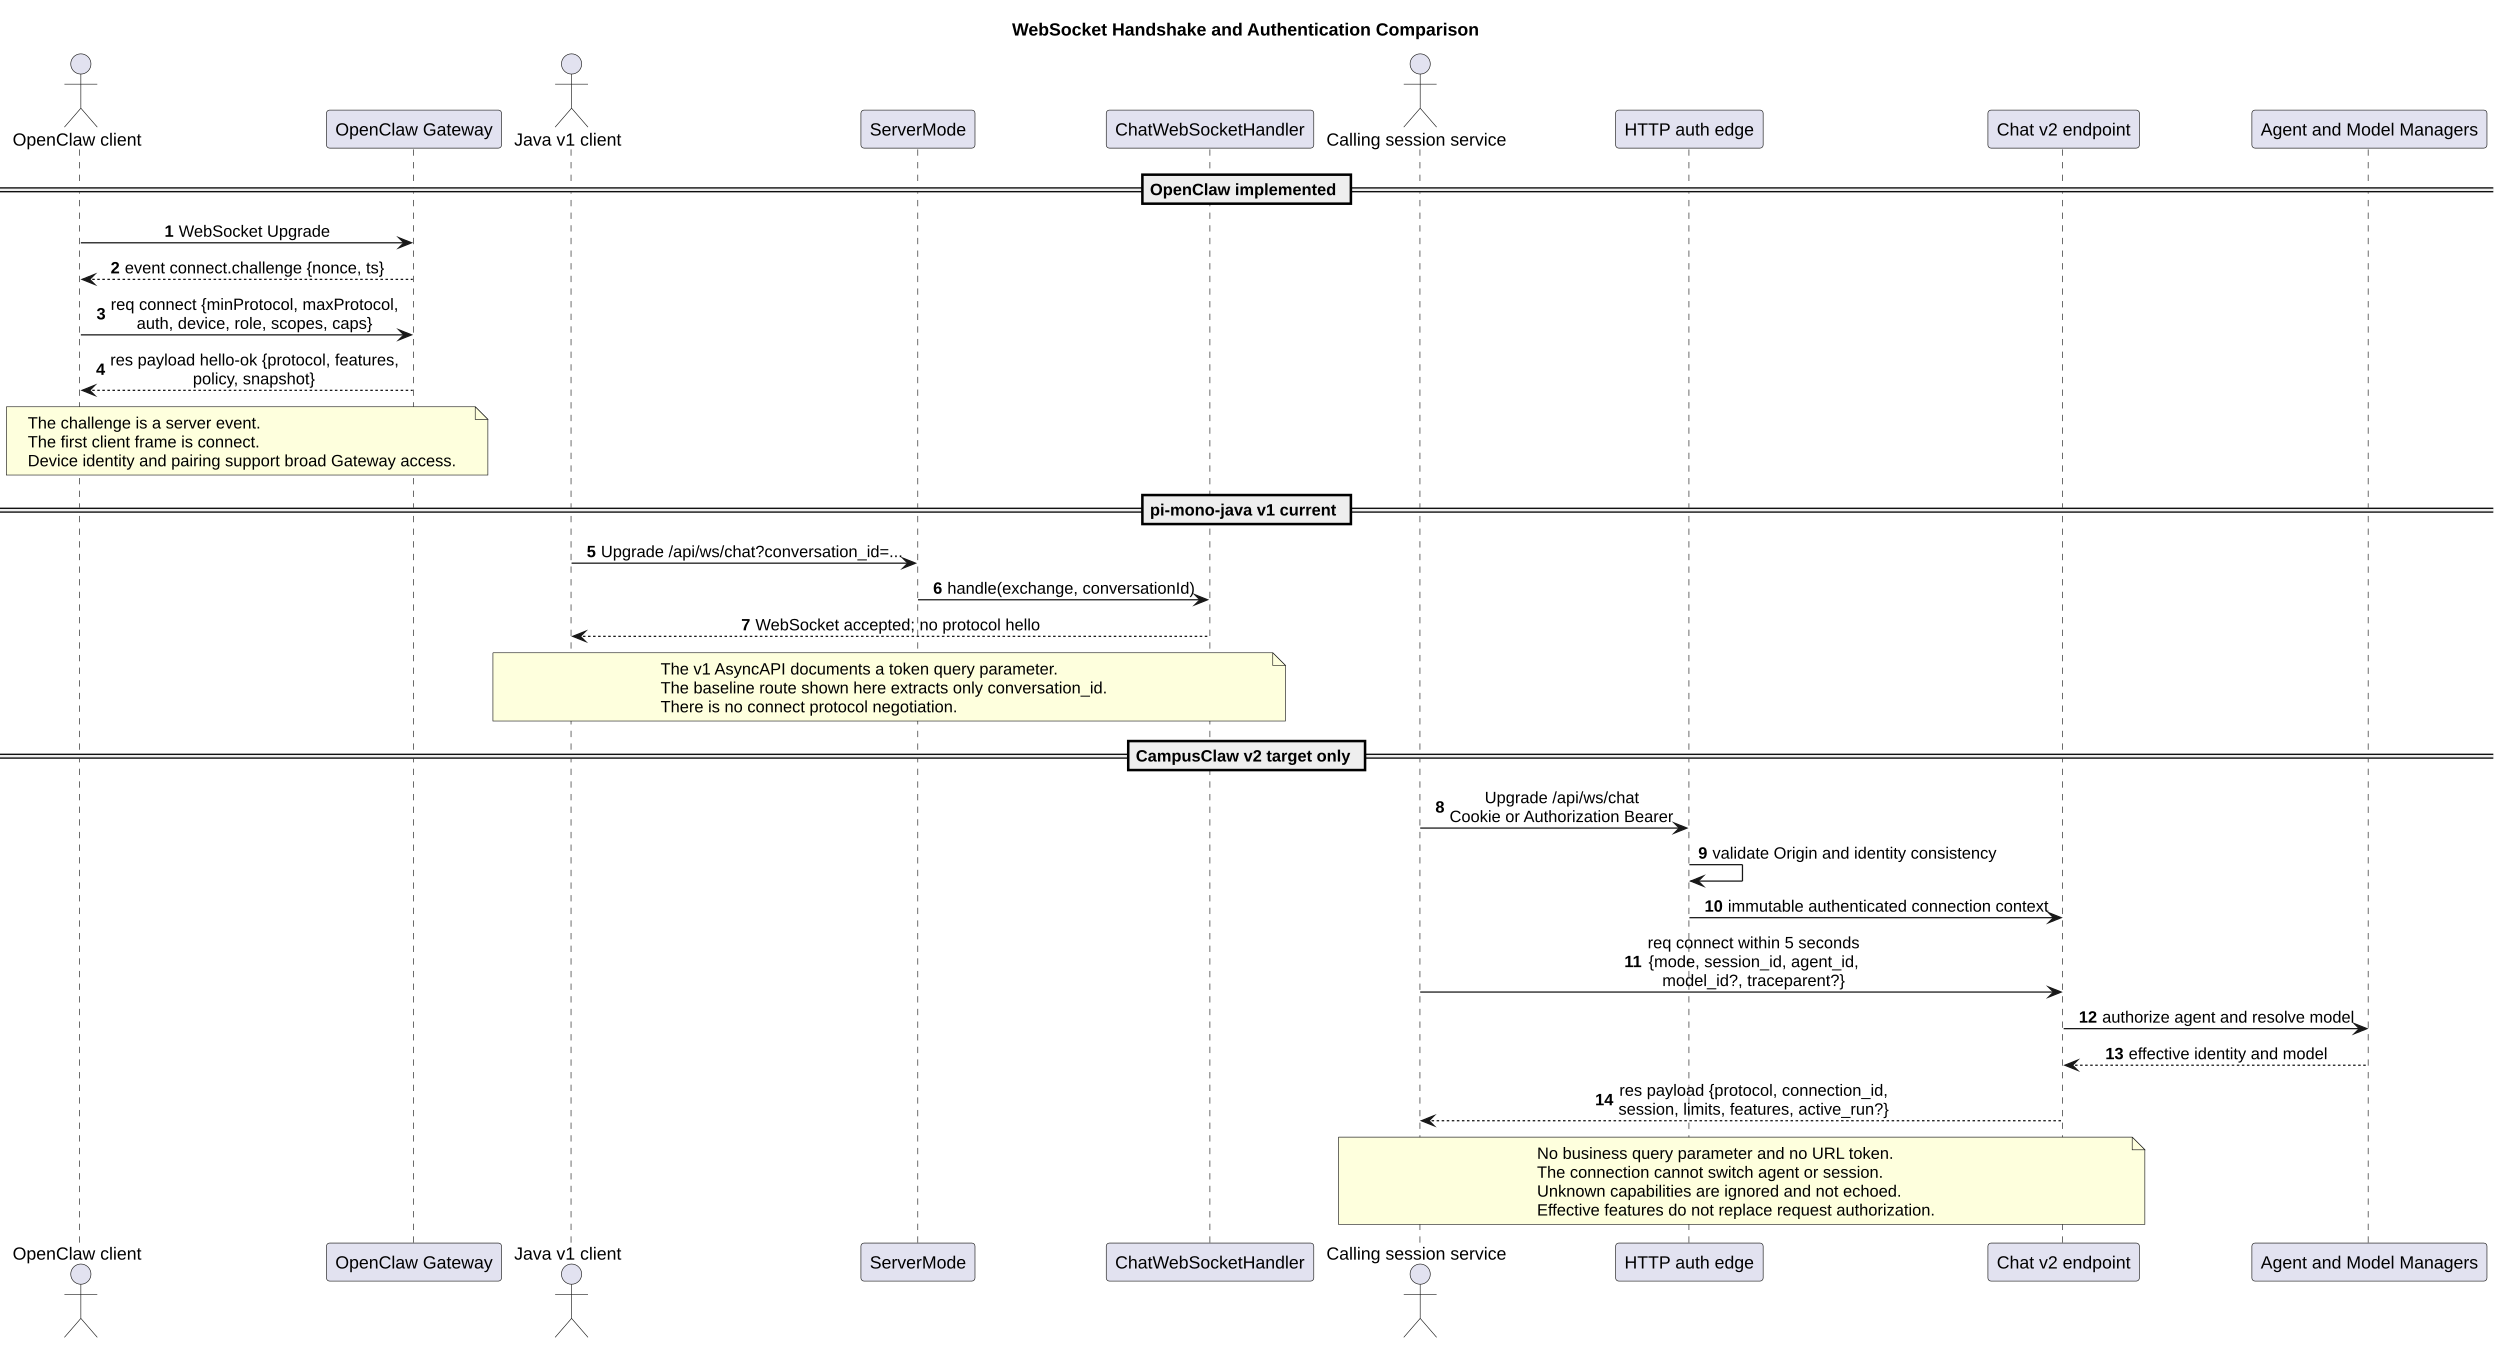
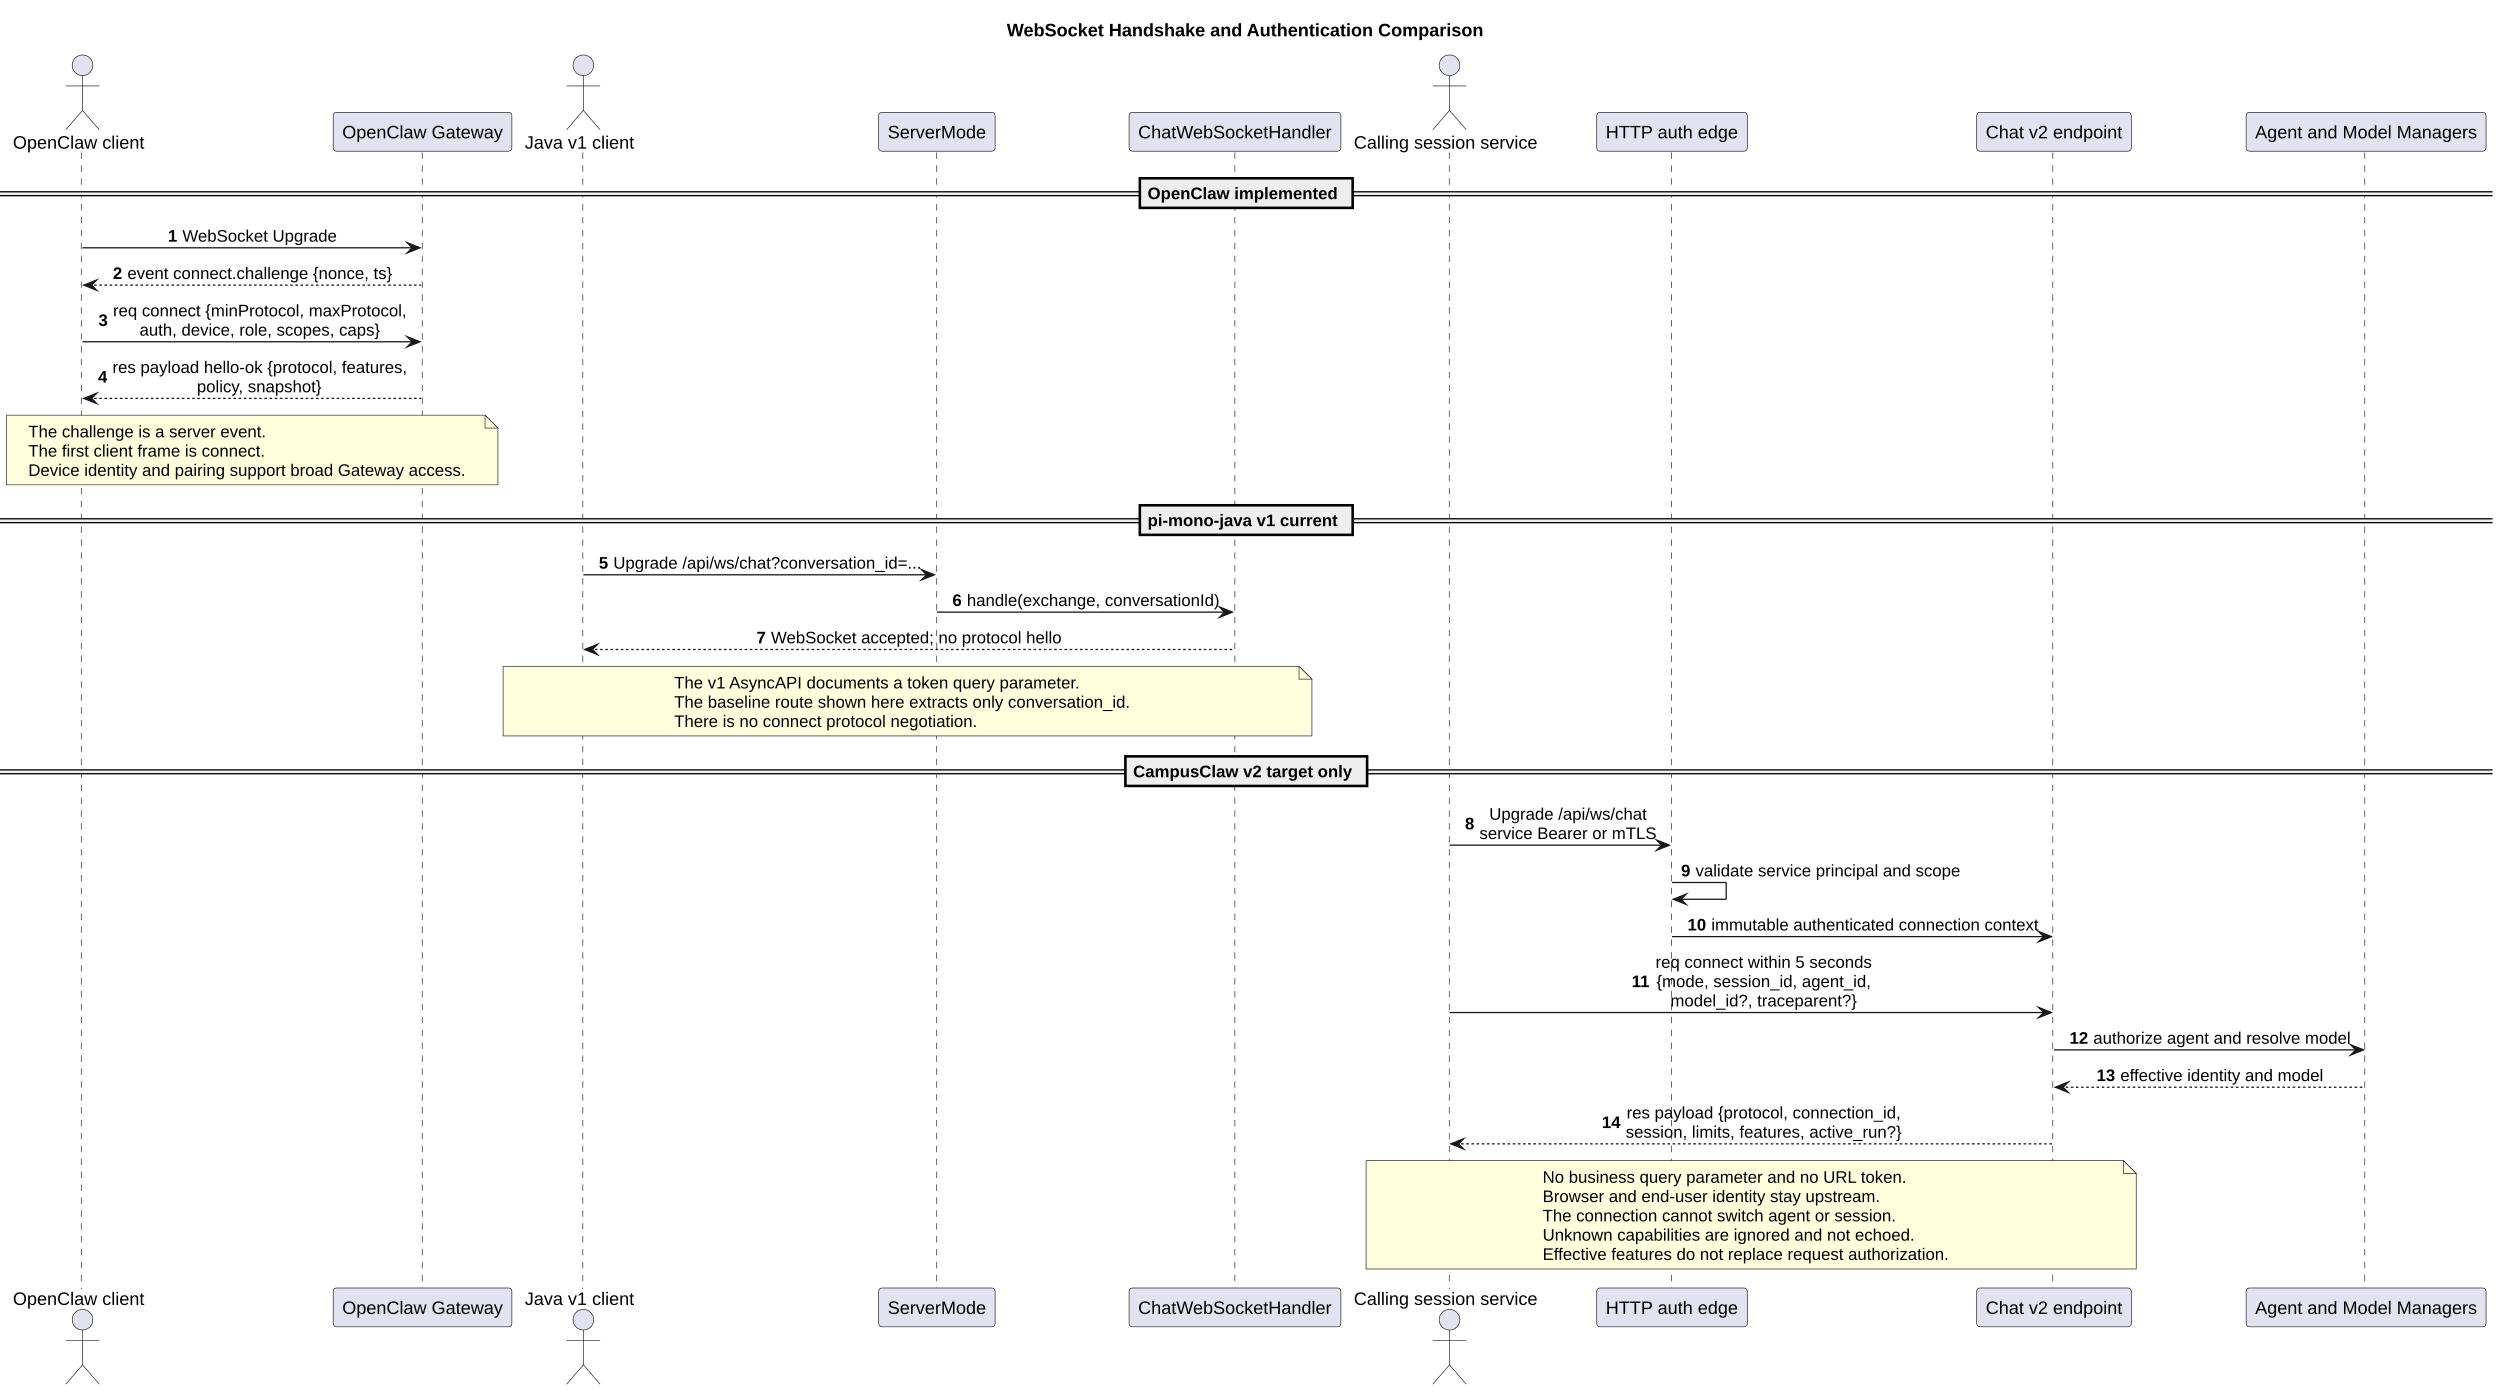
- <svg xmlns="http://www.w3.org/2000/svg" contentStyleType="text/css" data-diagram-type="SEQUENCE" height="1066px" preserveAspectRatio="none" style="width:1978px;height:1066px;background:#FFFFFF;" version="1.1" viewBox="0 0 1978 1066" width="1978px" zoomAndPan="magnify">
+ <svg xmlns="http://www.w3.org/2000/svg" contentStyleType="text/css" data-diagram-type="SEQUENCE" height="1081px" preserveAspectRatio="none" style="width:1938px;height:1081px;background:#FFFFFF;" version="1.1" viewBox="0 0 1938 1081" width="1938px" zoomAndPan="magnify">
  <defs />
  <g>
-     <g class="title" data-source-line="87">
-       <text fill="#000000" font-family="Arial" font-size="14" font-weight="700" lengthAdjust="spacing" textLength="370.275" x="800.704" y="28.132">WebSocket Handshake and Authentication Comparison</text>
-     </g>
-     <g class="participant-lifeline" data-entity-uid="part1" data-qualified-name="OC" data-source-line="108" id="part1-lifeline">
-       <g>
-         <rect fill="#000000" fill-opacity="0" height="866.308" width="8" x="59.969" y="118.197" />
-         <line style="stroke:#181818;stroke-width:0.5;stroke-dasharray:5,5;" x1="63" x2="63" y1="118.197" y2="984.505" />
-       </g>
-     </g>
-     <g class="participant-lifeline" data-entity-uid="part2" data-qualified-name="OG" data-source-line="109" id="part2-lifeline">
-       <g>
-         <rect fill="#000000" fill-opacity="0" height="866.308" width="8" x="323.556" y="118.197" />
-         <line style="stroke:#181818;stroke-width:0.5;stroke-dasharray:5,5;" x1="327.304" x2="327.304" y1="118.197" y2="984.505" />
-       </g>
-     </g>
-     <g class="participant-lifeline" data-entity-uid="part3" data-qualified-name="JV1C" data-source-line="110" id="part3-lifeline">
-       <g>
-         <rect fill="#000000" fill-opacity="0" height="866.308" width="8" x="448.217" y="118.197" />
-         <line style="stroke:#181818;stroke-width:0.5;stroke-dasharray:5,5;" x1="451.807" x2="451.807" y1="118.197" y2="984.505" />
-       </g>
-     </g>
-     <g class="participant-lifeline" data-entity-uid="part4" data-qualified-name="SM" data-source-line="111" id="part4-lifeline">
-       <g>
-         <rect fill="#000000" fill-opacity="0" height="866.308" width="8" x="722.284" y="118.197" />
-         <line style="stroke:#181818;stroke-width:0.5;stroke-dasharray:5,5;" x1="726.157" x2="726.157" y1="118.197" y2="984.505" />
-       </g>
-     </g>
-     <g class="participant-lifeline" data-entity-uid="part5" data-qualified-name="CWH" data-source-line="112" id="part5-lifeline">
-       <g>
-         <rect fill="#000000" fill-opacity="0" height="866.308" width="8" x="953.365" y="118.197" />
-         <line style="stroke:#181818;stroke-width:0.5;stroke-dasharray:5,5;" x1="957.272" x2="957.272" y1="118.197" y2="984.505" />
-       </g>
-     </g>
-     <g class="participant-lifeline" data-entity-uid="part6" data-qualified-name="CC" data-source-line="113" id="part6-lifeline">
-       <g>
-         <rect fill="#000000" fill-opacity="0" height="866.308" width="8" x="1119.654" y="118.197" />
-         <line style="stroke:#181818;stroke-width:0.5;stroke-dasharray:5,5;" x1="1123.457" x2="1123.457" y1="118.197" y2="984.505" />
-       </g>
-     </g>
-     <g class="participant-lifeline" data-entity-uid="part7" data-qualified-name="EDGE" data-source-line="114" id="part7-lifeline">
-       <g>
-         <rect fill="#000000" fill-opacity="0" height="866.308" width="8" x="1332.644" y="118.197" />
-         <line style="stroke:#181818;stroke-width:0.5;stroke-dasharray:5,5;" x1="1336.282" x2="1336.282" y1="118.197" y2="984.505" />
-       </g>
-     </g>
-     <g class="participant-lifeline" data-entity-uid="part8" data-qualified-name="V2" data-source-line="115" id="part8-lifeline">
-       <g>
-         <rect fill="#000000" fill-opacity="0" height="866.308" width="8" x="1628.762" y="118.197" />
-         <line style="stroke:#181818;stroke-width:0.5;stroke-dasharray:5,5;" x1="1631.835" x2="1631.835" y1="118.197" y2="984.505" />
-       </g>
-     </g>
-     <g class="participant-lifeline" data-entity-uid="part9" data-qualified-name="MGR" data-source-line="116" id="part9-lifeline">
-       <g>
-         <rect fill="#000000" fill-opacity="0" height="866.308" width="8" x="1870.685" y="118.197" />
-         <line style="stroke:#181818;stroke-width:0.5;stroke-dasharray:5,5;" x1="1873.685" x2="1873.685" y1="118.197" y2="984.505" />
-       </g>
-     </g>
-     <g class="participant participant-head" data-entity-uid="part1" data-qualified-name="OC" data-source-line="108" id="part1-head">
+     <g class="title" data-source-line="89">
+       <text fill="#000000" font-family="Arial" font-size="14" font-weight="700" lengthAdjust="spacing" textLength="370.275" x="780.455" y="28.132">WebSocket Handshake and Authentication Comparison</text>
+     </g>
+     <g class="participant-lifeline" data-entity-uid="part1" data-qualified-name="OC" data-source-line="111" id="part1-lifeline">
+       <g>
+         <rect fill="#000000" fill-opacity="0" height="881.257" width="8" x="59.969" y="118.197" />
+         <line style="stroke:#181818;stroke-width:0.5;stroke-dasharray:5,5;" x1="63" x2="63" y1="118.197" y2="999.454" />
+       </g>
+     </g>
+     <g class="participant-lifeline" data-entity-uid="part2" data-qualified-name="OG" data-source-line="112" id="part2-lifeline">
+       <g>
+         <rect fill="#000000" fill-opacity="0" height="881.257" width="8" x="323.556" y="118.197" />
+         <line style="stroke:#181818;stroke-width:0.5;stroke-dasharray:5,5;" x1="327.304" x2="327.304" y1="118.197" y2="999.454" />
+       </g>
+     </g>
+     <g class="participant-lifeline" data-entity-uid="part3" data-qualified-name="JV1C" data-source-line="113" id="part3-lifeline">
+       <g>
+         <rect fill="#000000" fill-opacity="0" height="881.257" width="8" x="448.217" y="118.197" />
+         <line style="stroke:#181818;stroke-width:0.5;stroke-dasharray:5,5;" x1="451.807" x2="451.807" y1="118.197" y2="999.454" />
+       </g>
+     </g>
+     <g class="participant-lifeline" data-entity-uid="part4" data-qualified-name="SM" data-source-line="114" id="part4-lifeline">
+       <g>
+         <rect fill="#000000" fill-opacity="0" height="881.257" width="8" x="722.284" y="118.197" />
+         <line style="stroke:#181818;stroke-width:0.5;stroke-dasharray:5,5;" x1="726.157" x2="726.157" y1="118.197" y2="999.454" />
+       </g>
+     </g>
+     <g class="participant-lifeline" data-entity-uid="part5" data-qualified-name="CWH" data-source-line="115" id="part5-lifeline">
+       <g>
+         <rect fill="#000000" fill-opacity="0" height="881.257" width="8" x="953.365" y="118.197" />
+         <line style="stroke:#181818;stroke-width:0.5;stroke-dasharray:5,5;" x1="957.272" x2="957.272" y1="118.197" y2="999.454" />
+       </g>
+     </g>
+     <g class="participant-lifeline" data-entity-uid="part6" data-qualified-name="CC" data-source-line="116" id="part6-lifeline">
+       <g>
+         <rect fill="#000000" fill-opacity="0" height="881.257" width="8" x="1119.654" y="118.197" />
+         <line style="stroke:#181818;stroke-width:0.5;stroke-dasharray:5,5;" x1="1123.457" x2="1123.457" y1="118.197" y2="999.454" />
+       </g>
+     </g>
+     <g class="participant-lifeline" data-entity-uid="part7" data-qualified-name="EDGE" data-source-line="117" id="part7-lifeline">
+       <g>
+         <rect fill="#000000" fill-opacity="0" height="881.257" width="8" x="1292.146" y="118.197" />
+         <line style="stroke:#181818;stroke-width:0.5;stroke-dasharray:5,5;" x1="1295.784" x2="1295.784" y1="118.197" y2="999.454" />
+       </g>
+     </g>
+     <g class="participant-lifeline" data-entity-uid="part8" data-qualified-name="V2" data-source-line="118" id="part8-lifeline">
+       <g>
+         <rect fill="#000000" fill-opacity="0" height="881.257" width="8" x="1588.264" y="118.197" />
+         <line style="stroke:#181818;stroke-width:0.5;stroke-dasharray:5,5;" x1="1591.337" x2="1591.337" y1="118.197" y2="999.454" />
+       </g>
+     </g>
+     <g class="participant-lifeline" data-entity-uid="part9" data-qualified-name="MGR" data-source-line="119" id="part9-lifeline">
+       <g>
+         <rect fill="#000000" fill-opacity="0" height="881.257" width="8" x="1830.187" y="118.197" />
+         <line style="stroke:#181818;stroke-width:0.5;stroke-dasharray:5,5;" x1="1833.187" x2="1833.187" y1="118.197" y2="999.454" />
+       </g>
+     </g>
+     <g class="participant participant-head" data-entity-uid="part1" data-qualified-name="OC" data-source-line="111" id="part1-head">
      <text fill="#000000" font-family="Arial" font-size="14" lengthAdjust="spacing" textLength="101.938" x="10" y="115.231">OpenClaw client</text>
      <ellipse cx="63.969" cy="50.599" fill="#E2E2F0" rx="8" ry="8" style="stroke:#181818;stroke-width:0.5;" />
      <path d="M63.969,58.599 L63.969,85.599 M50.969,66.599 L76.969,66.599 M63.969,85.599 L50.969,100.599 M63.969,85.599 L76.969,100.599" fill="none" style="stroke:#181818;stroke-width:0.5;" />
    </g>
-     <g class="participant participant-tail" data-entity-uid="part1" data-qualified-name="OC" data-source-line="108" id="part1-tail">
-       <text fill="#000000" font-family="Arial" font-size="14" lengthAdjust="spacing" textLength="101.938" x="10" y="996.637">OpenClaw client</text>
-       <ellipse cx="63.969" cy="1008.104" fill="#E2E2F0" rx="8" ry="8" style="stroke:#181818;stroke-width:0.5;" />
-       <path d="M63.969,1016.104 L63.969,1043.104 M50.969,1024.104 L76.969,1024.104 M63.969,1043.104 L50.969,1058.104 M63.969,1043.104 L76.969,1058.104" fill="none" style="stroke:#181818;stroke-width:0.5;" />
-     </g>
-     <g class="participant participant-head" data-entity-uid="part2" data-qualified-name="OG" data-source-line="109" id="part2-head">
+     <g class="participant participant-tail" data-entity-uid="part1" data-qualified-name="OC" data-source-line="111" id="part1-tail">
+       <text fill="#000000" font-family="Arial" font-size="14" lengthAdjust="spacing" textLength="101.938" x="10" y="1011.586">OpenClaw client</text>
+       <ellipse cx="63.969" cy="1023.053" fill="#E2E2F0" rx="8" ry="8" style="stroke:#181818;stroke-width:0.5;" />
+       <path d="M63.969,1031.053 L63.969,1058.053 M50.969,1039.053 L76.969,1039.053 M63.969,1058.053 L50.969,1073.053 M63.969,1058.053 L76.969,1073.053" fill="none" style="stroke:#181818;stroke-width:0.5;" />
+     </g>
+     <g class="participant participant-head" data-entity-uid="part2" data-qualified-name="OG" data-source-line="112" id="part2-head">
      <rect fill="#E2E2F0" height="30.099" rx="2.5" ry="2.5" style="stroke:#181818;stroke-width:0.5;" width="138.503" x="258.304" y="87.099" />
      <text fill="#000000" font-family="Arial" font-size="14" lengthAdjust="spacing" textLength="124.503" x="265.304" y="107.231">OpenClaw Gateway</text>
    </g>
-     <g class="participant participant-tail" data-entity-uid="part2" data-qualified-name="OG" data-source-line="109" id="part2-tail">
-       <rect fill="#E2E2F0" height="30.099" rx="2.5" ry="2.5" style="stroke:#181818;stroke-width:0.5;" width="138.503" x="258.304" y="983.505" />
-       <text fill="#000000" font-family="Arial" font-size="14" lengthAdjust="spacing" textLength="124.503" x="265.304" y="1003.637">OpenClaw Gateway</text>
-     </g>
-     <g class="participant participant-head" data-entity-uid="part3" data-qualified-name="JV1C" data-source-line="110" id="part3-head">
+     <g class="participant participant-tail" data-entity-uid="part2" data-qualified-name="OG" data-source-line="112" id="part2-tail">
+       <rect fill="#E2E2F0" height="30.099" rx="2.5" ry="2.5" style="stroke:#181818;stroke-width:0.5;" width="138.503" x="258.304" y="998.454" />
+       <text fill="#000000" font-family="Arial" font-size="14" lengthAdjust="spacing" textLength="124.503" x="265.304" y="1018.586">OpenClaw Gateway</text>
+     </g>
+     <g class="participant participant-head" data-entity-uid="part3" data-qualified-name="JV1C" data-source-line="113" id="part3-head">
      <text fill="#000000" font-family="Arial" font-size="14" lengthAdjust="spacing" textLength="84.82" x="406.807" y="115.231">Java v1 client</text>
      <ellipse cx="452.217" cy="50.599" fill="#E2E2F0" rx="8" ry="8" style="stroke:#181818;stroke-width:0.5;" />
      <path d="M452.217,58.599 L452.217,85.599 M439.217,66.599 L465.217,66.599 M452.217,85.599 L439.217,100.599 M452.217,85.599 L465.217,100.599" fill="none" style="stroke:#181818;stroke-width:0.5;" />
    </g>
-     <g class="participant participant-tail" data-entity-uid="part3" data-qualified-name="JV1C" data-source-line="110" id="part3-tail">
-       <text fill="#000000" font-family="Arial" font-size="14" lengthAdjust="spacing" textLength="84.82" x="406.807" y="996.637">Java v1 client</text>
-       <ellipse cx="452.217" cy="1008.104" fill="#E2E2F0" rx="8" ry="8" style="stroke:#181818;stroke-width:0.5;" />
-       <path d="M452.217,1016.104 L452.217,1043.104 M439.217,1024.104 L465.217,1024.104 M452.217,1043.104 L439.217,1058.104 M452.217,1043.104 L465.217,1058.104" fill="none" style="stroke:#181818;stroke-width:0.5;" />
-     </g>
-     <g class="participant participant-head" data-entity-uid="part4" data-qualified-name="SM" data-source-line="111" id="part4-head">
+     <g class="participant participant-tail" data-entity-uid="part3" data-qualified-name="JV1C" data-source-line="113" id="part3-tail">
+       <text fill="#000000" font-family="Arial" font-size="14" lengthAdjust="spacing" textLength="84.82" x="406.807" y="1011.586">Java v1 client</text>
+       <ellipse cx="452.217" cy="1023.053" fill="#E2E2F0" rx="8" ry="8" style="stroke:#181818;stroke-width:0.5;" />
+       <path d="M452.217,1031.053 L452.217,1058.053 M439.217,1039.053 L465.217,1039.053 M452.217,1058.053 L439.217,1073.053 M452.217,1058.053 L465.217,1073.053" fill="none" style="stroke:#181818;stroke-width:0.5;" />
+     </g>
+     <g class="participant participant-head" data-entity-uid="part4" data-qualified-name="SM" data-source-line="114" id="part4-head">
      <rect fill="#E2E2F0" height="30.099" rx="2.5" ry="2.5" style="stroke:#181818;stroke-width:0.5;" width="90.255" x="681.157" y="87.099" />
      <text fill="#000000" font-family="Arial" font-size="14" lengthAdjust="spacing" textLength="76.255" x="688.157" y="107.231">ServerMode</text>
    </g>
-     <g class="participant participant-tail" data-entity-uid="part4" data-qualified-name="SM" data-source-line="111" id="part4-tail">
-       <rect fill="#E2E2F0" height="30.099" rx="2.5" ry="2.5" style="stroke:#181818;stroke-width:0.5;" width="90.255" x="681.157" y="983.505" />
-       <text fill="#000000" font-family="Arial" font-size="14" lengthAdjust="spacing" textLength="76.255" x="688.157" y="1003.637">ServerMode</text>
-     </g>
-     <g class="participant participant-head" data-entity-uid="part5" data-qualified-name="CWH" data-source-line="112" id="part5-head">
+     <g class="participant participant-tail" data-entity-uid="part4" data-qualified-name="SM" data-source-line="114" id="part4-tail">
+       <rect fill="#E2E2F0" height="30.099" rx="2.5" ry="2.5" style="stroke:#181818;stroke-width:0.5;" width="90.255" x="681.157" y="998.454" />
+       <text fill="#000000" font-family="Arial" font-size="14" lengthAdjust="spacing" textLength="76.255" x="688.157" y="1018.586">ServerMode</text>
+     </g>
+     <g class="participant participant-head" data-entity-uid="part5" data-qualified-name="CWH" data-source-line="115" id="part5-head">
      <rect fill="#E2E2F0" height="30.099" rx="2.5" ry="2.5" style="stroke:#181818;stroke-width:0.5;" width="164.185" x="875.272" y="87.099" />
      <text fill="#000000" font-family="Arial" font-size="14" lengthAdjust="spacing" textLength="150.185" x="882.272" y="107.231">ChatWebSocketHandler</text>
    </g>
-     <g class="participant participant-tail" data-entity-uid="part5" data-qualified-name="CWH" data-source-line="112" id="part5-tail">
-       <rect fill="#E2E2F0" height="30.099" rx="2.5" ry="2.5" style="stroke:#181818;stroke-width:0.5;" width="164.185" x="875.272" y="983.505" />
-       <text fill="#000000" font-family="Arial" font-size="14" lengthAdjust="spacing" textLength="150.185" x="882.272" y="1003.637">ChatWebSocketHandler</text>
-     </g>
-     <g class="participant participant-head" data-entity-uid="part6" data-qualified-name="CC" data-source-line="113" id="part6-head">
+     <g class="participant participant-tail" data-entity-uid="part5" data-qualified-name="CWH" data-source-line="115" id="part5-tail">
+       <rect fill="#E2E2F0" height="30.099" rx="2.5" ry="2.5" style="stroke:#181818;stroke-width:0.5;" width="164.185" x="875.272" y="998.454" />
+       <text fill="#000000" font-family="Arial" font-size="14" lengthAdjust="spacing" textLength="150.185" x="882.272" y="1018.586">ChatWebSocketHandler</text>
+     </g>
+     <g class="participant participant-head" data-entity-uid="part6" data-qualified-name="CC" data-source-line="116" id="part6-head">
      <text fill="#000000" font-family="Arial" font-size="14" lengthAdjust="spacing" textLength="142.393" x="1049.457" y="115.231">Calling session service</text>
      <ellipse cx="1123.654" cy="50.599" fill="#E2E2F0" rx="8" ry="8" style="stroke:#181818;stroke-width:0.5;" />
      <path d="M1123.654,58.599 L1123.654,85.599 M1110.654,66.599 L1136.654,66.599 M1123.654,85.599 L1110.654,100.599 M1123.654,85.599 L1136.654,100.599" fill="none" style="stroke:#181818;stroke-width:0.5;" />
    </g>
-     <g class="participant participant-tail" data-entity-uid="part6" data-qualified-name="CC" data-source-line="113" id="part6-tail">
-       <text fill="#000000" font-family="Arial" font-size="14" lengthAdjust="spacing" textLength="142.393" x="1049.457" y="996.637">Calling session service</text>
-       <ellipse cx="1123.654" cy="1008.104" fill="#E2E2F0" rx="8" ry="8" style="stroke:#181818;stroke-width:0.5;" />
-       <path d="M1123.654,1016.104 L1123.654,1043.104 M1110.654,1024.104 L1136.654,1024.104 M1123.654,1043.104 L1110.654,1058.104 M1123.654,1043.104 L1136.654,1058.104" fill="none" style="stroke:#181818;stroke-width:0.5;" />
-     </g>
-     <g class="participant participant-head" data-entity-uid="part7" data-qualified-name="EDGE" data-source-line="114" id="part7-head">
-       <rect fill="#E2E2F0" height="30.099" rx="2.5" ry="2.5" style="stroke:#181818;stroke-width:0.5;" width="116.724" x="1278.282" y="87.099" />
-       <text fill="#000000" font-family="Arial" font-size="14" lengthAdjust="spacing" textLength="102.724" x="1285.282" y="107.231">HTTP auth edge</text>
-     </g>
-     <g class="participant participant-tail" data-entity-uid="part7" data-qualified-name="EDGE" data-source-line="114" id="part7-tail">
-       <rect fill="#E2E2F0" height="30.099" rx="2.5" ry="2.5" style="stroke:#181818;stroke-width:0.5;" width="116.724" x="1278.282" y="983.505" />
-       <text fill="#000000" font-family="Arial" font-size="14" lengthAdjust="spacing" textLength="102.724" x="1285.282" y="1003.637">HTTP auth edge</text>
-     </g>
-     <g class="participant participant-head" data-entity-uid="part8" data-qualified-name="V2" data-source-line="115" id="part8-head">
-       <rect fill="#E2E2F0" height="30.099" rx="2.5" ry="2.5" style="stroke:#181818;stroke-width:0.5;" width="119.855" x="1572.835" y="87.099" />
-       <text fill="#000000" font-family="Arial" font-size="14" lengthAdjust="spacing" textLength="105.855" x="1579.835" y="107.231">Chat v2 endpoint</text>
-     </g>
-     <g class="participant participant-tail" data-entity-uid="part8" data-qualified-name="V2" data-source-line="115" id="part8-tail">
-       <rect fill="#E2E2F0" height="30.099" rx="2.5" ry="2.5" style="stroke:#181818;stroke-width:0.5;" width="119.855" x="1572.835" y="983.505" />
-       <text fill="#000000" font-family="Arial" font-size="14" lengthAdjust="spacing" textLength="105.855" x="1579.835" y="1003.637">Chat v2 endpoint</text>
-     </g>
-     <g class="participant participant-head" data-entity-uid="part9" data-qualified-name="MGR" data-source-line="116" id="part9-head">
-       <rect fill="#E2E2F0" height="30.099" rx="2.5" ry="2.5" style="stroke:#181818;stroke-width:0.5;" width="185.999" x="1781.685" y="87.099" />
-       <text fill="#000000" font-family="Arial" font-size="14" lengthAdjust="spacing" textLength="171.999" x="1788.685" y="107.231">Agent and Model Managers</text>
-     </g>
-     <g class="participant participant-tail" data-entity-uid="part9" data-qualified-name="MGR" data-source-line="116" id="part9-tail">
-       <rect fill="#E2E2F0" height="30.099" rx="2.5" ry="2.5" style="stroke:#181818;stroke-width:0.5;" width="185.999" x="1781.685" y="983.505" />
-       <text fill="#000000" font-family="Arial" font-size="14" lengthAdjust="spacing" textLength="171.999" x="1788.685" y="1003.637">Agent and Model Managers</text>
-     </g>
-     <rect fill="#EEEEEE" height="3" style="stroke:#EEEEEE;stroke-width:1;" width="1972.684" x="0" y="148.672" />
-     <line style="stroke:#000000;stroke-width:1;" x1="0" x2="1972.684" y1="148.672" y2="148.672" />
-     <line style="stroke:#000000;stroke-width:1;" x1="0" x2="1972.684" y1="151.672" y2="151.672" />
-     <rect fill="#EEEEEE" height="22.949" style="stroke:#000000;stroke-width:2;" width="164.973" x="903.856" y="138.197" />
-     <text fill="#000000" font-family="Arial" font-size="13" font-weight="700" lengthAdjust="spacing" textLength="147.361" x="909.856" y="154.391">OpenClaw implemented</text>
-     <g class="message" data-entity-1="part1" data-entity-2="part2" data-source-line="119" id="msg1">
+     <g class="participant participant-tail" data-entity-uid="part6" data-qualified-name="CC" data-source-line="116" id="part6-tail">
+       <text fill="#000000" font-family="Arial" font-size="14" lengthAdjust="spacing" textLength="142.393" x="1049.457" y="1011.586">Calling session service</text>
+       <ellipse cx="1123.654" cy="1023.053" fill="#E2E2F0" rx="8" ry="8" style="stroke:#181818;stroke-width:0.5;" />
+       <path d="M1123.654,1031.053 L1123.654,1058.053 M1110.654,1039.053 L1136.654,1039.053 M1123.654,1058.053 L1110.654,1073.053 M1123.654,1058.053 L1136.654,1073.053" fill="none" style="stroke:#181818;stroke-width:0.5;" />
+     </g>
+     <g class="participant participant-head" data-entity-uid="part7" data-qualified-name="EDGE" data-source-line="117" id="part7-head">
+       <rect fill="#E2E2F0" height="30.099" rx="2.5" ry="2.5" style="stroke:#181818;stroke-width:0.5;" width="116.724" x="1237.784" y="87.099" />
+       <text fill="#000000" font-family="Arial" font-size="14" lengthAdjust="spacing" textLength="102.724" x="1244.784" y="107.231">HTTP auth edge</text>
+     </g>
+     <g class="participant participant-tail" data-entity-uid="part7" data-qualified-name="EDGE" data-source-line="117" id="part7-tail">
+       <rect fill="#E2E2F0" height="30.099" rx="2.5" ry="2.5" style="stroke:#181818;stroke-width:0.5;" width="116.724" x="1237.784" y="998.454" />
+       <text fill="#000000" font-family="Arial" font-size="14" lengthAdjust="spacing" textLength="102.724" x="1244.784" y="1018.586">HTTP auth edge</text>
+     </g>
+     <g class="participant participant-head" data-entity-uid="part8" data-qualified-name="V2" data-source-line="118" id="part8-head">
+       <rect fill="#E2E2F0" height="30.099" rx="2.5" ry="2.5" style="stroke:#181818;stroke-width:0.5;" width="119.855" x="1532.337" y="87.099" />
+       <text fill="#000000" font-family="Arial" font-size="14" lengthAdjust="spacing" textLength="105.855" x="1539.337" y="107.231">Chat v2 endpoint</text>
+     </g>
+     <g class="participant participant-tail" data-entity-uid="part8" data-qualified-name="V2" data-source-line="118" id="part8-tail">
+       <rect fill="#E2E2F0" height="30.099" rx="2.5" ry="2.5" style="stroke:#181818;stroke-width:0.5;" width="119.855" x="1532.337" y="998.454" />
+       <text fill="#000000" font-family="Arial" font-size="14" lengthAdjust="spacing" textLength="105.855" x="1539.337" y="1018.586">Chat v2 endpoint</text>
+     </g>
+     <g class="participant participant-head" data-entity-uid="part9" data-qualified-name="MGR" data-source-line="119" id="part9-head">
+       <rect fill="#E2E2F0" height="30.099" rx="2.5" ry="2.5" style="stroke:#181818;stroke-width:0.5;" width="185.999" x="1741.187" y="87.099" />
+       <text fill="#000000" font-family="Arial" font-size="14" lengthAdjust="spacing" textLength="171.999" x="1748.187" y="107.231">Agent and Model Managers</text>
+     </g>
+     <g class="participant participant-tail" data-entity-uid="part9" data-qualified-name="MGR" data-source-line="119" id="part9-tail">
+       <rect fill="#E2E2F0" height="30.099" rx="2.5" ry="2.5" style="stroke:#181818;stroke-width:0.5;" width="185.999" x="1741.187" y="998.454" />
+       <text fill="#000000" font-family="Arial" font-size="14" lengthAdjust="spacing" textLength="171.999" x="1748.187" y="1018.586">Agent and Model Managers</text>
+     </g>
+     <rect fill="#EEEEEE" height="3" style="stroke:#EEEEEE;stroke-width:1;" width="1932.186" x="0" y="148.672" />
+     <line style="stroke:#000000;stroke-width:1;" x1="0" x2="1932.186" y1="148.672" y2="148.672" />
+     <line style="stroke:#000000;stroke-width:1;" x1="0" x2="1932.186" y1="151.672" y2="151.672" />
+     <rect fill="#EEEEEE" height="22.949" style="stroke:#000000;stroke-width:2;" width="164.973" x="883.607" y="138.197" />
+     <text fill="#000000" font-family="Arial" font-size="13" font-weight="700" lengthAdjust="spacing" textLength="147.361" x="889.607" y="154.391">OpenClaw implemented</text>
+     <g class="message" data-entity-1="part1" data-entity-2="part2" data-source-line="122" id="msg1">
      <polygon fill="#181818" points="315.556,188.095,325.556,192.095,315.556,196.095,319.556,192.095" style="stroke:#181818;stroke-width:1;stroke-linejoin:miter;stroke-miterlimit:10;" />
      <line style="stroke:#181818;stroke-width:1;" x1="63.969" x2="321.556" y1="192.095" y2="192.095" />
      <text fill="#000000" font-family="Arial" font-size="13" font-weight="700" lengthAdjust="spacing" textLength="7.23" x="130.171" y="187.34">1</text>
      <text fill="#000000" font-family="Arial" font-size="13" lengthAdjust="spacing" textLength="119.952" x="141.401" y="187.34">WebSocket Upgrade</text>
    </g>
-     <g class="message" data-entity-1="part2" data-entity-2="part1" data-source-line="120" id="msg2">
+     <g class="message" data-entity-1="part2" data-entity-2="part1" data-source-line="123" id="msg2">
      <polygon fill="#181818" points="74.969,217.043,64.969,221.043,74.969,225.043,70.969,221.043" style="stroke:#181818;stroke-width:1;stroke-linejoin:miter;stroke-miterlimit:10;" />
      <line style="stroke:#181818;stroke-width:1;stroke-dasharray:2,2;" x1="68.969" x2="326.556" y1="221.043" y2="221.043" />
      <text fill="#000000" font-family="Arial" font-size="13" font-weight="700" lengthAdjust="spacing" textLength="7.23" x="87.515" y="216.289">2</text>
      <text fill="#000000" font-family="Arial" font-size="13" lengthAdjust="spacing" textLength="205.264" x="98.745" y="216.289">event connect.challenge {nonce, ts}</text>
    </g>
-     <g class="message" data-entity-1="part1" data-entity-2="part2" data-source-line="121" id="msg3">
+     <g class="message" data-entity-1="part1" data-entity-2="part2" data-source-line="124" id="msg3">
      <polygon fill="#181818" points="315.556,260.941,325.556,264.941,315.556,268.941,319.556,264.941" style="stroke:#181818;stroke-width:1;stroke-linejoin:miter;stroke-miterlimit:10;" />
      <line style="stroke:#181818;stroke-width:1;" x1="63.969" x2="321.556" y1="264.941" y2="264.941" />
      <text fill="#000000" font-family="Arial" font-size="13" font-weight="700" lengthAdjust="spacing" textLength="7.23" x="76.343" y="252.712">3</text>
      <text fill="#000000" font-family="Arial" font-size="13" lengthAdjust="spacing" textLength="227.608" x="87.573" y="245.237">req connect {minProtocol, maxProtocol,</text>
      <text fill="#000000" font-family="Arial" font-size="13" lengthAdjust="spacing" textLength="186.443" x="108.156" y="260.186">auth, device, role, scopes, caps}</text>
    </g>
-     <g class="message" data-entity-1="part2" data-entity-2="part1" data-source-line="122" id="msg4">
+     <g class="message" data-entity-1="part2" data-entity-2="part1" data-source-line="125" id="msg4">
      <polygon fill="#181818" points="74.969,304.838,64.969,308.838,74.969,312.838,70.969,308.838" style="stroke:#181818;stroke-width:1;stroke-linejoin:miter;stroke-miterlimit:10;" />
      <line style="stroke:#181818;stroke-width:1;stroke-dasharray:2,2;" x1="68.969" x2="326.556" y1="308.838" y2="308.838" />
      <text fill="#000000" font-family="Arial" font-size="13" font-weight="700" lengthAdjust="spacing" textLength="7.23" x="75.969" y="296.609">4</text>
      <text fill="#000000" font-family="Arial" font-size="13" lengthAdjust="spacing" textLength="228.357" x="87.199" y="289.135">res payload hello-ok {protocol, features,</text>
      <text fill="#000000" font-family="Arial" font-size="13" lengthAdjust="spacing" textLength="97.564" x="152.595" y="304.084">policy, snapshot}</text>
    </g>
    <path d="M5,321.838 L5,375.838 L386,375.838 L386,331.838 L376,321.838 L5,321.838" fill="#FEFFDD" style="stroke:#181818;stroke-width:0.5;" />
    <path d="M376,321.838 L376,331.838 L386,331.838 L376,321.838" fill="#FEFFDD" style="stroke:#181818;stroke-width:0.5;" />
    <text fill="#000000" font-family="Arial" font-size="13" lengthAdjust="spacing" textLength="184.266" x="21.95" y="339.032">The challenge is a server event.</text>
    <text fill="#000000" font-family="Arial" font-size="13" lengthAdjust="spacing" textLength="183.511" x="21.95" y="353.981">The first client frame is connect.</text>
    <text fill="#000000" font-family="Arial" font-size="13" lengthAdjust="spacing" textLength="338.908" x="21.95" y="368.93">Device identity and pairing support broad Gateway access.</text>
-     <rect fill="#EEEEEE" height="3" style="stroke:#EEEEEE;stroke-width:1;" width="1972.684" x="0" y="402.159" />
-     <line style="stroke:#000000;stroke-width:1;" x1="0" x2="1972.684" y1="402.159" y2="402.159" />
-     <line style="stroke:#000000;stroke-width:1;" x1="0" x2="1972.684" y1="405.159" y2="405.159" />
-     <rect fill="#EEEEEE" height="22.949" style="stroke:#000000;stroke-width:2;" width="164.979" x="903.852" y="391.685" />
-     <text fill="#000000" font-family="Arial" font-size="13" font-weight="700" lengthAdjust="spacing" textLength="147.367" x="909.852" y="407.878">pi-mono-java v1 current</text>
-     <g class="message" data-entity-1="part3" data-entity-2="part4" data-source-line="130" id="msg5">
+     <rect fill="#EEEEEE" height="3" style="stroke:#EEEEEE;stroke-width:1;" width="1932.186" x="0" y="402.159" />
+     <line style="stroke:#000000;stroke-width:1;" x1="0" x2="1932.186" y1="402.159" y2="402.159" />
+     <line style="stroke:#000000;stroke-width:1;" x1="0" x2="1932.186" y1="405.159" y2="405.159" />
+     <rect fill="#EEEEEE" height="22.949" style="stroke:#000000;stroke-width:2;" width="164.979" x="883.604" y="391.685" />
+     <text fill="#000000" font-family="Arial" font-size="13" font-weight="700" lengthAdjust="spacing" textLength="147.367" x="889.604" y="407.878">pi-mono-java v1 current</text>
+     <g class="message" data-entity-1="part3" data-entity-2="part4" data-source-line="133" id="msg5">
      <polygon fill="#181818" points="714.284,441.582,724.284,445.582,714.284,449.582,718.284,445.582" style="stroke:#181818;stroke-width:1;stroke-linejoin:miter;stroke-miterlimit:10;" />
      <line style="stroke:#181818;stroke-width:1;" x1="452.217" x2="720.284" y1="445.582" y2="445.582" />
      <text fill="#000000" font-family="Arial" font-size="13" font-weight="700" lengthAdjust="spacing" textLength="7.23" x="464.217" y="440.827">5</text>
      <text fill="#000000" font-family="Arial" font-size="13" lengthAdjust="spacing" textLength="238.837" x="475.447" y="440.827">Upgrade /api/ws/chat?conversation_id=...</text>
    </g>
-     <g class="message" data-entity-1="part4" data-entity-2="part5" data-source-line="131" id="msg6">
+     <g class="message" data-entity-1="part4" data-entity-2="part5" data-source-line="134" id="msg6">
      <polygon fill="#181818" points="945.365,470.531,955.365,474.531,945.365,478.531,949.365,474.531" style="stroke:#181818;stroke-width:1;stroke-linejoin:miter;stroke-miterlimit:10;" />
      <line style="stroke:#181818;stroke-width:1;" x1="726.284" x2="951.365" y1="474.531" y2="474.531" />
      <text fill="#000000" font-family="Arial" font-size="13" font-weight="700" lengthAdjust="spacing" textLength="7.23" x="738.284" y="469.776">6</text>
      <text fill="#000000" font-family="Arial" font-size="13" lengthAdjust="spacing" textLength="195.851" x="749.514" y="469.776">handle(exchange, conversationId)</text>
    </g>
-     <g class="message" data-entity-1="part5" data-entity-2="part3" data-source-line="132" id="msg7">
+     <g class="message" data-entity-1="part5" data-entity-2="part3" data-source-line="135" id="msg7">
      <polygon fill="#181818" points="463.217,499.479,453.217,503.479,463.217,507.479,459.217,503.479" style="stroke:#181818;stroke-width:1;stroke-linejoin:miter;stroke-miterlimit:10;" />
      <line style="stroke:#181818;stroke-width:1;stroke-dasharray:2,2;" x1="457.217" x2="956.365" y1="503.479" y2="503.479" />
      <text fill="#000000" font-family="Arial" font-size="13" font-weight="700" lengthAdjust="spacing" textLength="7.23" x="586.442" y="498.725">7</text>
      <text fill="#000000" font-family="Arial" font-size="13" lengthAdjust="spacing" textLength="225.469" x="597.672" y="498.725">WebSocket accepted; no protocol hello</text>
    </g>
    <path d="M390,516.48 L390,570.48 L1017,570.48 L1017,526.48 L1007,516.48 L390,516.48" fill="#FEFFDD" style="stroke:#181818;stroke-width:0.5;" />
    <path d="M1007,516.48 L1007,526.48 L1017,526.48 L1007,516.48" fill="#FEFFDD" style="stroke:#181818;stroke-width:0.5;" />
    <text fill="#000000" font-family="Arial" font-size="13" lengthAdjust="spacing" textLength="315.771" x="522.641" y="533.673">The v1 AsyncAPI documents a token query parameter.</text>
    <text fill="#000000" font-family="Arial" font-size="13" lengthAdjust="spacing" textLength="353.368" x="522.641" y="548.622">The baseline route shown here extracts only conversation_id.</text>
    <text fill="#000000" font-family="Arial" font-size="13" lengthAdjust="spacing" textLength="234.87" x="522.641" y="563.571">There is no connect protocol negotiation.</text>
-     <rect fill="#EEEEEE" height="3" style="stroke:#EEEEEE;stroke-width:1;" width="1972.684" x="0" y="596.8" />
-     <line style="stroke:#000000;stroke-width:1;" x1="0" x2="1972.684" y1="596.8" y2="596.8" />
-     <line style="stroke:#000000;stroke-width:1;" x1="0" x2="1972.684" y1="599.8" y2="599.8" />
-     <rect fill="#EEEEEE" height="22.949" style="stroke:#000000;stroke-width:2;" width="187.38" x="892.652" y="586.326" />
-     <text fill="#000000" font-family="Arial" font-size="13" font-weight="700" lengthAdjust="spacing" textLength="169.768" x="898.652" y="602.519">CampusClaw v2 target only</text>
-     <g class="message" data-entity-1="part6" data-entity-2="part7" data-source-line="140" id="msg8">
-       <polygon fill="#181818" points="1324.644,651.172,1334.644,655.172,1324.644,659.172,1328.644,655.172" style="stroke:#181818;stroke-width:1;stroke-linejoin:miter;stroke-miterlimit:10;" />
-       <line style="stroke:#181818;stroke-width:1;" x1="1123.654" x2="1330.644" y1="655.172" y2="655.172" />
+     <rect fill="#EEEEEE" height="3" style="stroke:#EEEEEE;stroke-width:1;" width="1932.186" x="0" y="596.8" />
+     <line style="stroke:#000000;stroke-width:1;" x1="0" x2="1932.186" y1="596.8" y2="596.8" />
+     <line style="stroke:#000000;stroke-width:1;" x1="0" x2="1932.186" y1="599.8" y2="599.8" />
+     <rect fill="#EEEEEE" height="22.949" style="stroke:#000000;stroke-width:2;" width="187.38" x="872.403" y="586.326" />
+     <text fill="#000000" font-family="Arial" font-size="13" font-weight="700" lengthAdjust="spacing" textLength="169.768" x="878.403" y="602.519">CampusClaw v2 target only</text>
+     <g class="message" data-entity-1="part6" data-entity-2="part7" data-source-line="143" id="msg8">
+       <polygon fill="#181818" points="1284.146,651.172,1294.146,655.172,1284.146,659.172,1288.146,655.172" style="stroke:#181818;stroke-width:1;stroke-linejoin:miter;stroke-miterlimit:10;" />
+       <line style="stroke:#181818;stroke-width:1;" x1="1123.654" x2="1290.146" y1="655.172" y2="655.172" />
      <text fill="#000000" font-family="Arial" font-size="13" font-weight="700" lengthAdjust="spacing" textLength="7.23" x="1135.654" y="642.943">8</text>
-       <text fill="#000000" font-family="Arial" font-size="13" lengthAdjust="spacing" textLength="122.123" x="1174.702" y="635.468">Upgrade /api/ws/chat</text>
-       <text fill="#000000" font-family="Arial" font-size="13" lengthAdjust="spacing" textLength="177.76" x="1146.884" y="650.417">Cookie or Authorization Bearer</text>
-     </g>
-     <g class="message" data-entity-1="part7" data-entity-2="part7" data-source-line="141" id="msg9">
-       <line style="stroke:#181818;stroke-width:1;" x1="1336.644" x2="1378.644" y1="684.121" y2="684.121" />
-       <line style="stroke:#181818;stroke-width:1;" x1="1378.644" x2="1378.644" y1="684.121" y2="697.121" />
-       <line style="stroke:#181818;stroke-width:1;" x1="1337.644" x2="1378.644" y1="697.121" y2="697.121" />
-       <polygon fill="#181818" points="1347.644,693.121,1337.644,697.121,1347.644,701.121,1343.644,697.121" style="stroke:#181818;stroke-width:1;stroke-linejoin:miter;stroke-miterlimit:10;" />
-       <text fill="#000000" font-family="Arial" font-size="13" font-weight="700" lengthAdjust="spacing" textLength="7.23" x="1343.644" y="679.366">9</text>
-       <text fill="#000000" font-family="Arial" font-size="13" lengthAdjust="spacing" textLength="224.732" x="1354.873" y="679.366">validate Origin and identity consistency</text>
-     </g>
-     <g class="message" data-entity-1="part7" data-entity-2="part8" data-source-line="142" id="msg10">
-       <polygon fill="#181818" points="1620.762,722.069,1630.762,726.069,1620.762,730.069,1624.762,726.069" style="stroke:#181818;stroke-width:1;stroke-linejoin:miter;stroke-miterlimit:10;" />
-       <line style="stroke:#181818;stroke-width:1;" x1="1336.644" x2="1626.762" y1="726.069" y2="726.069" />
-       <text fill="#000000" font-family="Arial" font-size="13" font-weight="700" lengthAdjust="spacing" textLength="14.46" x="1348.644" y="721.314">10</text>
-       <text fill="#000000" font-family="Arial" font-size="13" lengthAdjust="spacing" textLength="253.659" x="1367.103" y="721.314">immutable authenticated connection context</text>
-     </g>
-     <g class="message" data-entity-1="part6" data-entity-2="part8" data-source-line="143" id="msg11">
-       <polygon fill="#181818" points="1620.762,780.915,1630.762,784.915,1620.762,788.915,1624.762,784.915" style="stroke:#181818;stroke-width:1;stroke-linejoin:miter;stroke-miterlimit:10;" />
-       <line style="stroke:#181818;stroke-width:1;" x1="1123.654" x2="1626.762" y1="784.915" y2="784.915" />
-       <text fill="#000000" font-family="Arial" font-size="13" font-weight="700" lengthAdjust="spacing" textLength="14.46" x="1285.151" y="765.212">11</text>
-       <text fill="#000000" font-family="Arial" font-size="13" lengthAdjust="spacing" textLength="167.654" x="1303.611" y="750.263">req connect within 5 seconds</text>
-       <text fill="#000000" font-family="Arial" font-size="13" lengthAdjust="spacing" textLength="166.226" x="1304.325" y="765.212">{mode, session_id, agent_id,</text>
-       <text fill="#000000" font-family="Arial" font-size="13" lengthAdjust="spacing" textLength="144.542" x="1315.167" y="780.161">model_id?, traceparent?}</text>
-     </g>
-     <g class="message" data-entity-1="part8" data-entity-2="part9" data-source-line="144" id="msg12">
-       <polygon fill="#181818" points="1862.685,809.864,1872.685,813.864,1862.685,817.864,1866.685,813.864" style="stroke:#181818;stroke-width:1;stroke-linejoin:miter;stroke-miterlimit:10;" />
-       <line style="stroke:#181818;stroke-width:1;" x1="1632.762" x2="1868.685" y1="813.864" y2="813.864" />
-       <text fill="#000000" font-family="Arial" font-size="13" font-weight="700" lengthAdjust="spacing" textLength="14.46" x="1644.762" y="809.109">12</text>
-       <text fill="#000000" font-family="Arial" font-size="13" lengthAdjust="spacing" textLength="199.462" x="1663.222" y="809.109">authorize agent and resolve model</text>
-     </g>
-     <g class="message" data-entity-1="part9" data-entity-2="part8" data-source-line="145" id="msg13">
-       <polygon fill="#181818" points="1643.762,838.813,1633.762,842.813,1643.762,846.813,1639.762,842.813" style="stroke:#181818;stroke-width:1;stroke-linejoin:miter;stroke-miterlimit:10;" />
-       <line style="stroke:#181818;stroke-width:1;stroke-dasharray:2,2;" x1="1637.762" x2="1873.685" y1="842.813" y2="842.813" />
-       <text fill="#000000" font-family="Arial" font-size="13" font-weight="700" lengthAdjust="spacing" textLength="14.46" x="1665.725" y="838.058">13</text>
-       <text fill="#000000" font-family="Arial" font-size="13" lengthAdjust="spacing" textLength="157.536" x="1684.185" y="838.058">effective identity and model</text>
-     </g>
-     <g class="message" data-entity-1="part8" data-entity-2="part6" data-source-line="146" id="msg14">
+       <text fill="#000000" font-family="Arial" font-size="13" lengthAdjust="spacing" textLength="122.123" x="1154.453" y="635.468">Upgrade /api/ws/chat</text>
+       <text fill="#000000" font-family="Arial" font-size="13" lengthAdjust="spacing" textLength="137.262" x="1146.884" y="650.417">service Bearer or mTLS</text>
+     </g>
+     <g class="message" data-entity-1="part7" data-entity-2="part7" data-source-line="144" id="msg9">
+       <line style="stroke:#181818;stroke-width:1;" x1="1296.146" x2="1338.146" y1="684.121" y2="684.121" />
+       <line style="stroke:#181818;stroke-width:1;" x1="1338.146" x2="1338.146" y1="684.121" y2="697.121" />
+       <line style="stroke:#181818;stroke-width:1;" x1="1297.146" x2="1338.146" y1="697.121" y2="697.121" />
+       <polygon fill="#181818" points="1307.146,693.121,1297.146,697.121,1307.146,701.121,1303.146,697.121" style="stroke:#181818;stroke-width:1;stroke-linejoin:miter;stroke-miterlimit:10;" />
+       <text fill="#000000" font-family="Arial" font-size="13" font-weight="700" lengthAdjust="spacing" textLength="7.23" x="1303.146" y="679.366">9</text>
+       <text fill="#000000" font-family="Arial" font-size="13" lengthAdjust="spacing" textLength="205.226" x="1314.376" y="679.366">validate service principal and scope</text>
+     </g>
+     <g class="message" data-entity-1="part7" data-entity-2="part8" data-source-line="145" id="msg10">
+       <polygon fill="#181818" points="1580.264,722.069,1590.264,726.069,1580.264,730.069,1584.264,726.069" style="stroke:#181818;stroke-width:1;stroke-linejoin:miter;stroke-miterlimit:10;" />
+       <line style="stroke:#181818;stroke-width:1;" x1="1296.146" x2="1586.264" y1="726.069" y2="726.069" />
+       <text fill="#000000" font-family="Arial" font-size="13" font-weight="700" lengthAdjust="spacing" textLength="14.46" x="1308.146" y="721.314">10</text>
+       <text fill="#000000" font-family="Arial" font-size="13" lengthAdjust="spacing" textLength="253.659" x="1326.605" y="721.314">immutable authenticated connection context</text>
+     </g>
+     <g class="message" data-entity-1="part6" data-entity-2="part8" data-source-line="146" id="msg11">
+       <polygon fill="#181818" points="1580.264,780.915,1590.264,784.915,1580.264,788.915,1584.264,784.915" style="stroke:#181818;stroke-width:1;stroke-linejoin:miter;stroke-miterlimit:10;" />
+       <line style="stroke:#181818;stroke-width:1;" x1="1123.654" x2="1586.264" y1="784.915" y2="784.915" />
+       <text fill="#000000" font-family="Arial" font-size="13" font-weight="700" lengthAdjust="spacing" textLength="14.46" x="1264.902" y="765.212">11</text>
+       <text fill="#000000" font-family="Arial" font-size="13" lengthAdjust="spacing" textLength="167.654" x="1283.362" y="750.263">req connect within 5 seconds</text>
+       <text fill="#000000" font-family="Arial" font-size="13" lengthAdjust="spacing" textLength="166.226" x="1284.076" y="765.212">{mode, session_id, agent_id,</text>
+       <text fill="#000000" font-family="Arial" font-size="13" lengthAdjust="spacing" textLength="144.542" x="1294.918" y="780.161">model_id?, traceparent?}</text>
+     </g>
+     <g class="message" data-entity-1="part8" data-entity-2="part9" data-source-line="147" id="msg12">
+       <polygon fill="#181818" points="1822.187,809.864,1832.187,813.864,1822.187,817.864,1826.187,813.864" style="stroke:#181818;stroke-width:1;stroke-linejoin:miter;stroke-miterlimit:10;" />
+       <line style="stroke:#181818;stroke-width:1;" x1="1592.264" x2="1828.187" y1="813.864" y2="813.864" />
+       <text fill="#000000" font-family="Arial" font-size="13" font-weight="700" lengthAdjust="spacing" textLength="14.46" x="1604.264" y="809.109">12</text>
+       <text fill="#000000" font-family="Arial" font-size="13" lengthAdjust="spacing" textLength="199.462" x="1622.724" y="809.109">authorize agent and resolve model</text>
+     </g>
+     <g class="message" data-entity-1="part9" data-entity-2="part8" data-source-line="148" id="msg13">
+       <polygon fill="#181818" points="1603.264,838.813,1593.264,842.813,1603.264,846.813,1599.264,842.813" style="stroke:#181818;stroke-width:1;stroke-linejoin:miter;stroke-miterlimit:10;" />
+       <line style="stroke:#181818;stroke-width:1;stroke-dasharray:2,2;" x1="1597.264" x2="1833.187" y1="842.813" y2="842.813" />
+       <text fill="#000000" font-family="Arial" font-size="13" font-weight="700" lengthAdjust="spacing" textLength="14.46" x="1625.227" y="838.058">13</text>
+       <text fill="#000000" font-family="Arial" font-size="13" lengthAdjust="spacing" textLength="157.536" x="1643.687" y="838.058">effective identity and model</text>
+     </g>
+     <g class="message" data-entity-1="part8" data-entity-2="part6" data-source-line="149" id="msg14">
      <polygon fill="#181818" points="1134.654,882.71,1124.654,886.71,1134.654,890.71,1130.654,886.71" style="stroke:#181818;stroke-width:1;stroke-linejoin:miter;stroke-miterlimit:10;" />
-       <line style="stroke:#181818;stroke-width:1;stroke-dasharray:2,2;" x1="1128.654" x2="1631.762" y1="886.71" y2="886.71" />
-       <text fill="#000000" font-family="Arial" font-size="13" font-weight="700" lengthAdjust="spacing" textLength="14.46" x="1262.039" y="874.481">14</text>
-       <text fill="#000000" font-family="Arial" font-size="13" lengthAdjust="spacing" textLength="212.475" x="1281.2" y="867.007">res payload {protocol, connection_id,</text>
-       <text fill="#000000" font-family="Arial" font-size="13" lengthAdjust="spacing" textLength="213.878" x="1280.499" y="881.956">session, limits, features, active_run?}</text>
-     </g>
-     <path d="M1059,899.71 L1059,968.71 L1697,968.71 L1697,909.71 L1687,899.71 L1059,899.71" fill="#FEFFDD" style="stroke:#181818;stroke-width:0.5;" />
-     <path d="M1687,899.71 L1687,909.71 L1697,909.71 L1687,899.71" fill="#FEFFDD" style="stroke:#181818;stroke-width:0.5;" />
-     <text fill="#000000" font-family="Arial" font-size="13" lengthAdjust="spacing" textLength="282.547" x="1216.077" y="916.904">No business query parameter and no URL token.</text>
-     <text fill="#000000" font-family="Arial" font-size="13" lengthAdjust="spacing" textLength="273.882" x="1216.077" y="931.853">The connection cannot switch agent or session.</text>
-     <text fill="#000000" font-family="Arial" font-size="13" lengthAdjust="spacing" textLength="288.361" x="1216.077" y="946.802">Unknown capabilities are ignored and not echoed.</text>
-     <text fill="#000000" font-family="Arial" font-size="13" lengthAdjust="spacing" textLength="315.079" x="1216.077" y="961.75">Effective features do not replace request authorization.</text>
+       <line style="stroke:#181818;stroke-width:1;stroke-dasharray:2,2;" x1="1128.654" x2="1591.264" y1="886.71" y2="886.71" />
+       <text fill="#000000" font-family="Arial" font-size="13" font-weight="700" lengthAdjust="spacing" textLength="14.46" x="1241.79" y="874.481">14</text>
+       <text fill="#000000" font-family="Arial" font-size="13" lengthAdjust="spacing" textLength="212.475" x="1260.951" y="867.007">res payload {protocol, connection_id,</text>
+       <text fill="#000000" font-family="Arial" font-size="13" lengthAdjust="spacing" textLength="213.878" x="1260.25" y="881.956">session, limits, features, active_run?}</text>
+     </g>
+     <path d="M1059,899.71 L1059,983.71 L1656,983.71 L1656,909.71 L1646,899.71 L1059,899.71" fill="#FEFFDD" style="stroke:#181818;stroke-width:0.5;" />
+     <path d="M1646,899.71 L1646,909.71 L1656,909.71 L1646,899.71" fill="#FEFFDD" style="stroke:#181818;stroke-width:0.5;" />
+     <text fill="#000000" font-family="Arial" font-size="13" lengthAdjust="spacing" textLength="282.547" x="1195.828" y="916.904">No business query parameter and no URL token.</text>
+     <text fill="#000000" font-family="Arial" font-size="13" lengthAdjust="spacing" textLength="261.568" x="1195.828" y="931.853">Browser and end-user identity stay upstream.</text>
+     <text fill="#000000" font-family="Arial" font-size="13" lengthAdjust="spacing" textLength="273.882" x="1195.828" y="946.802">The connection cannot switch agent or session.</text>
+     <text fill="#000000" font-family="Arial" font-size="13" lengthAdjust="spacing" textLength="288.361" x="1195.828" y="961.75">Unknown capabilities are ignored and not echoed.</text>
+     <text fill="#000000" font-family="Arial" font-size="13" lengthAdjust="spacing" textLength="315.079" x="1195.828" y="976.699">Effective features do not replace request authorization.</text>
  </g>
</svg>
